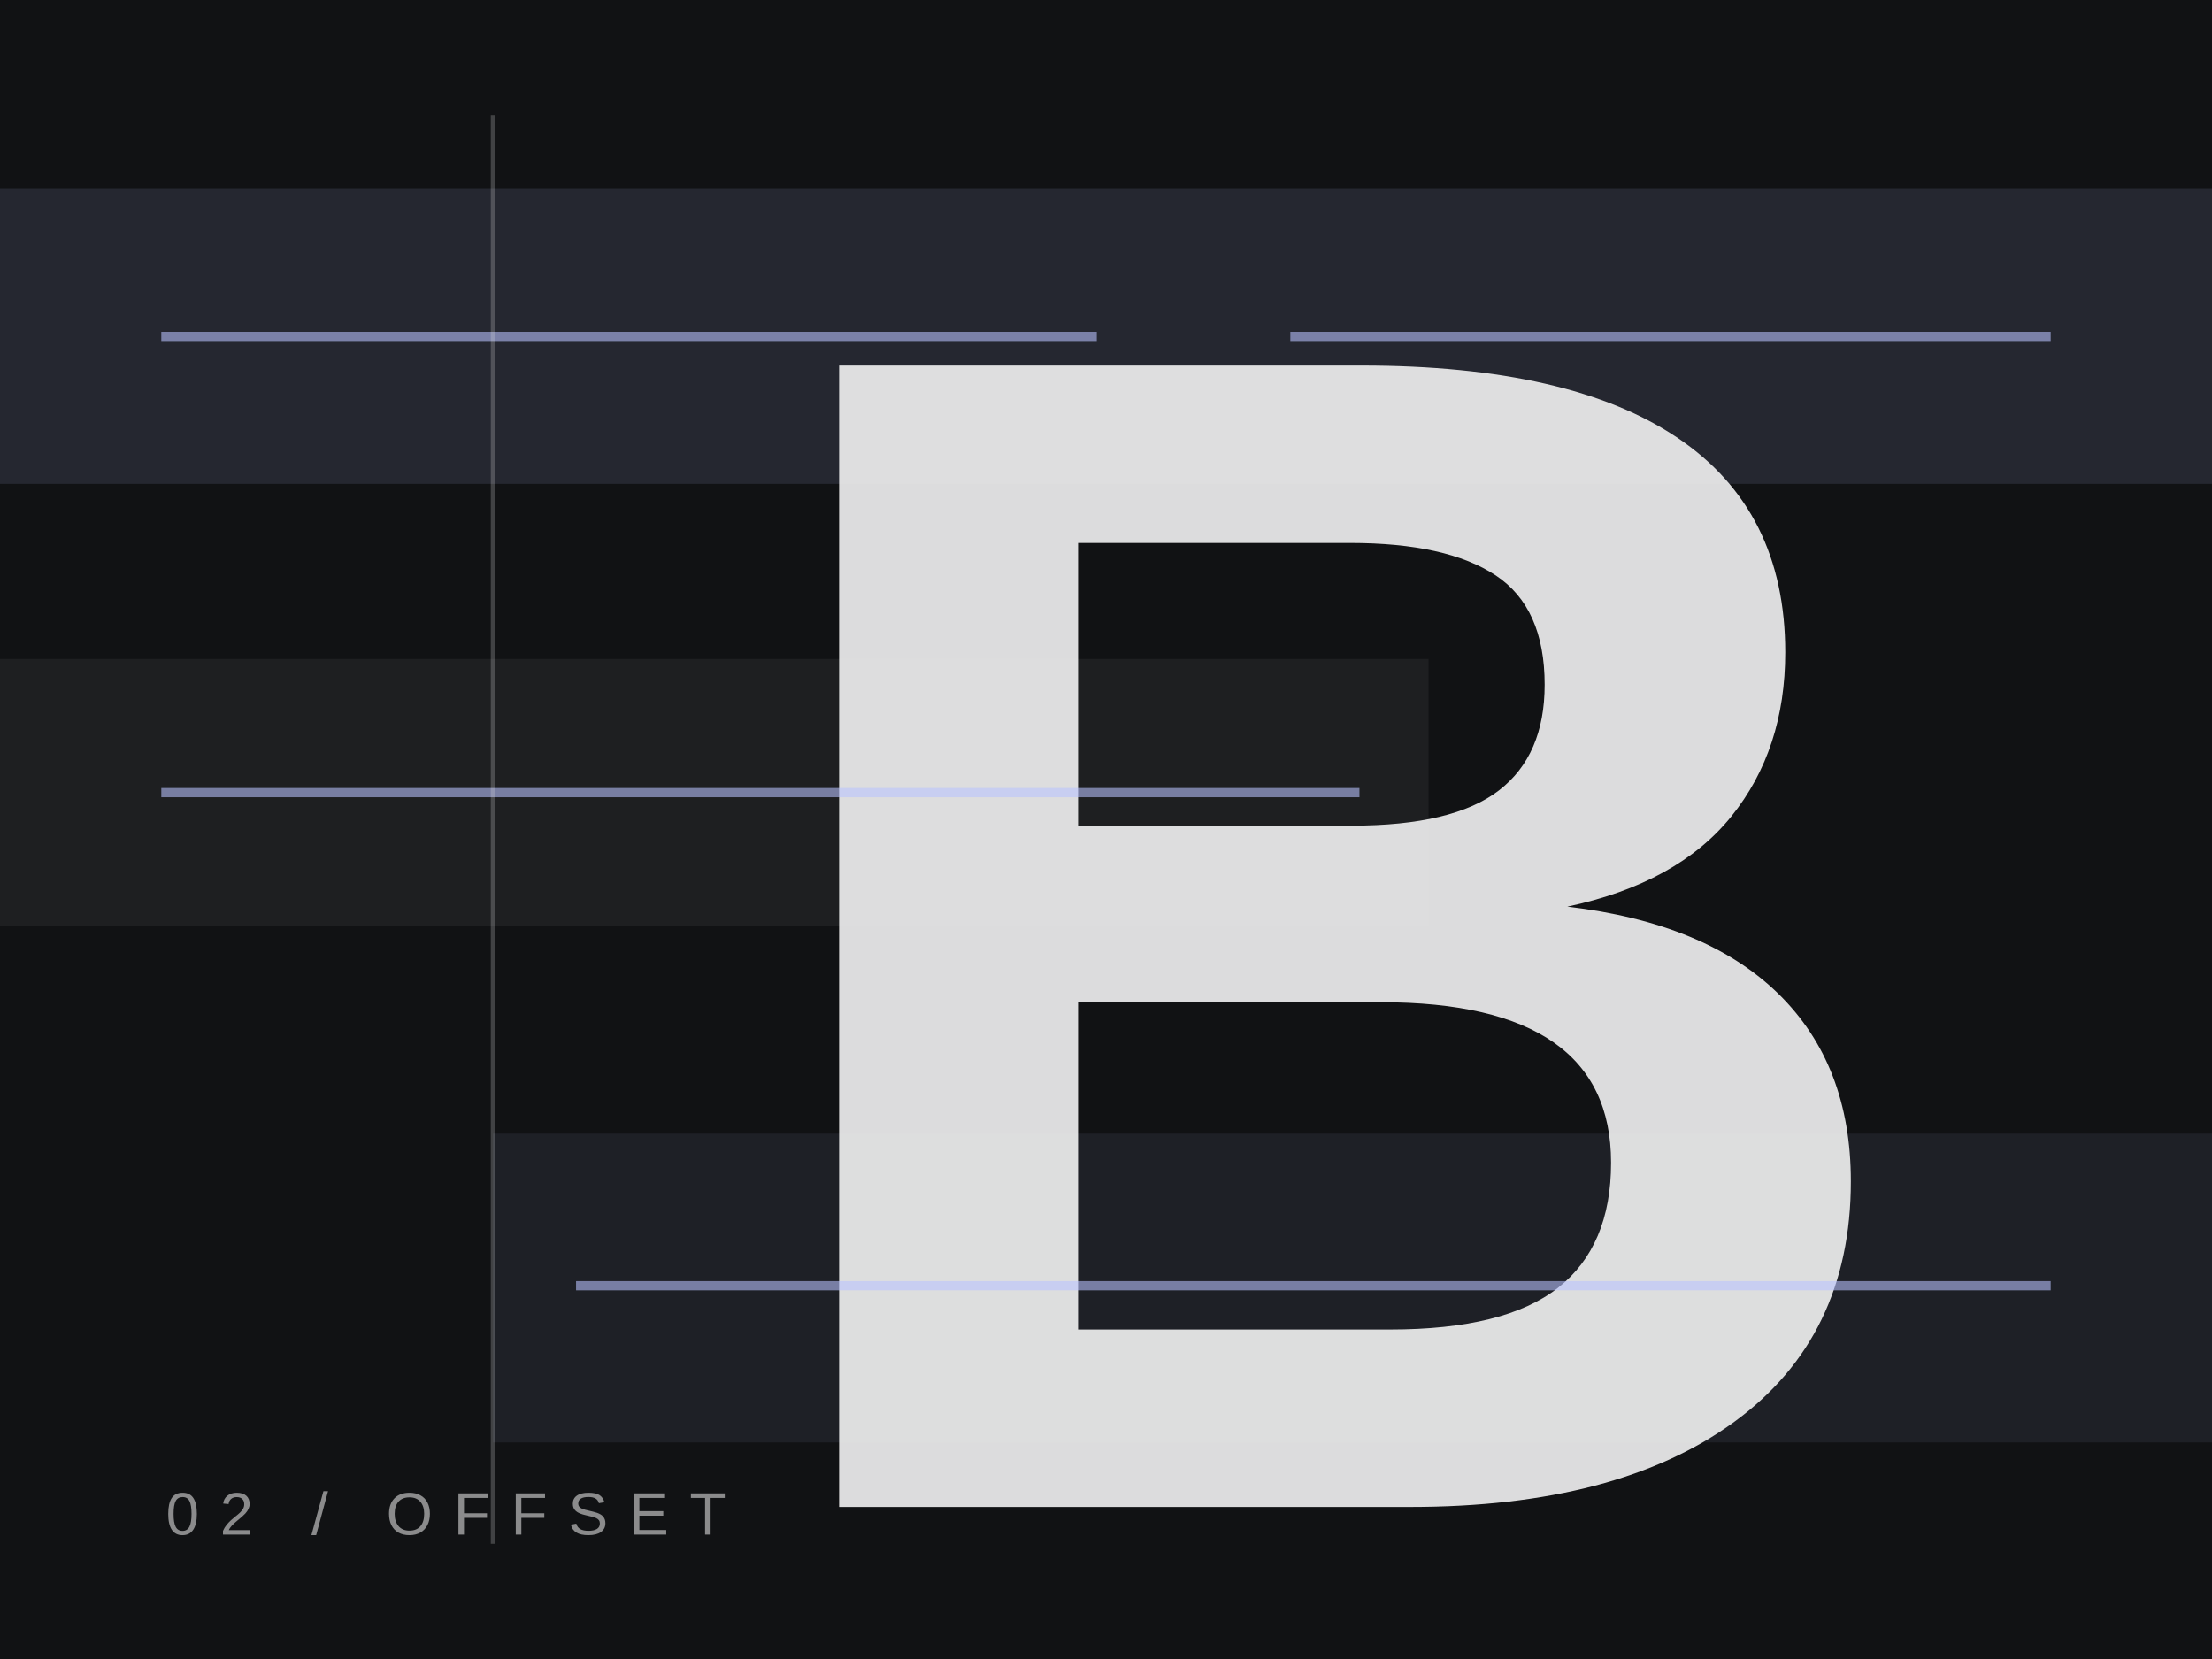
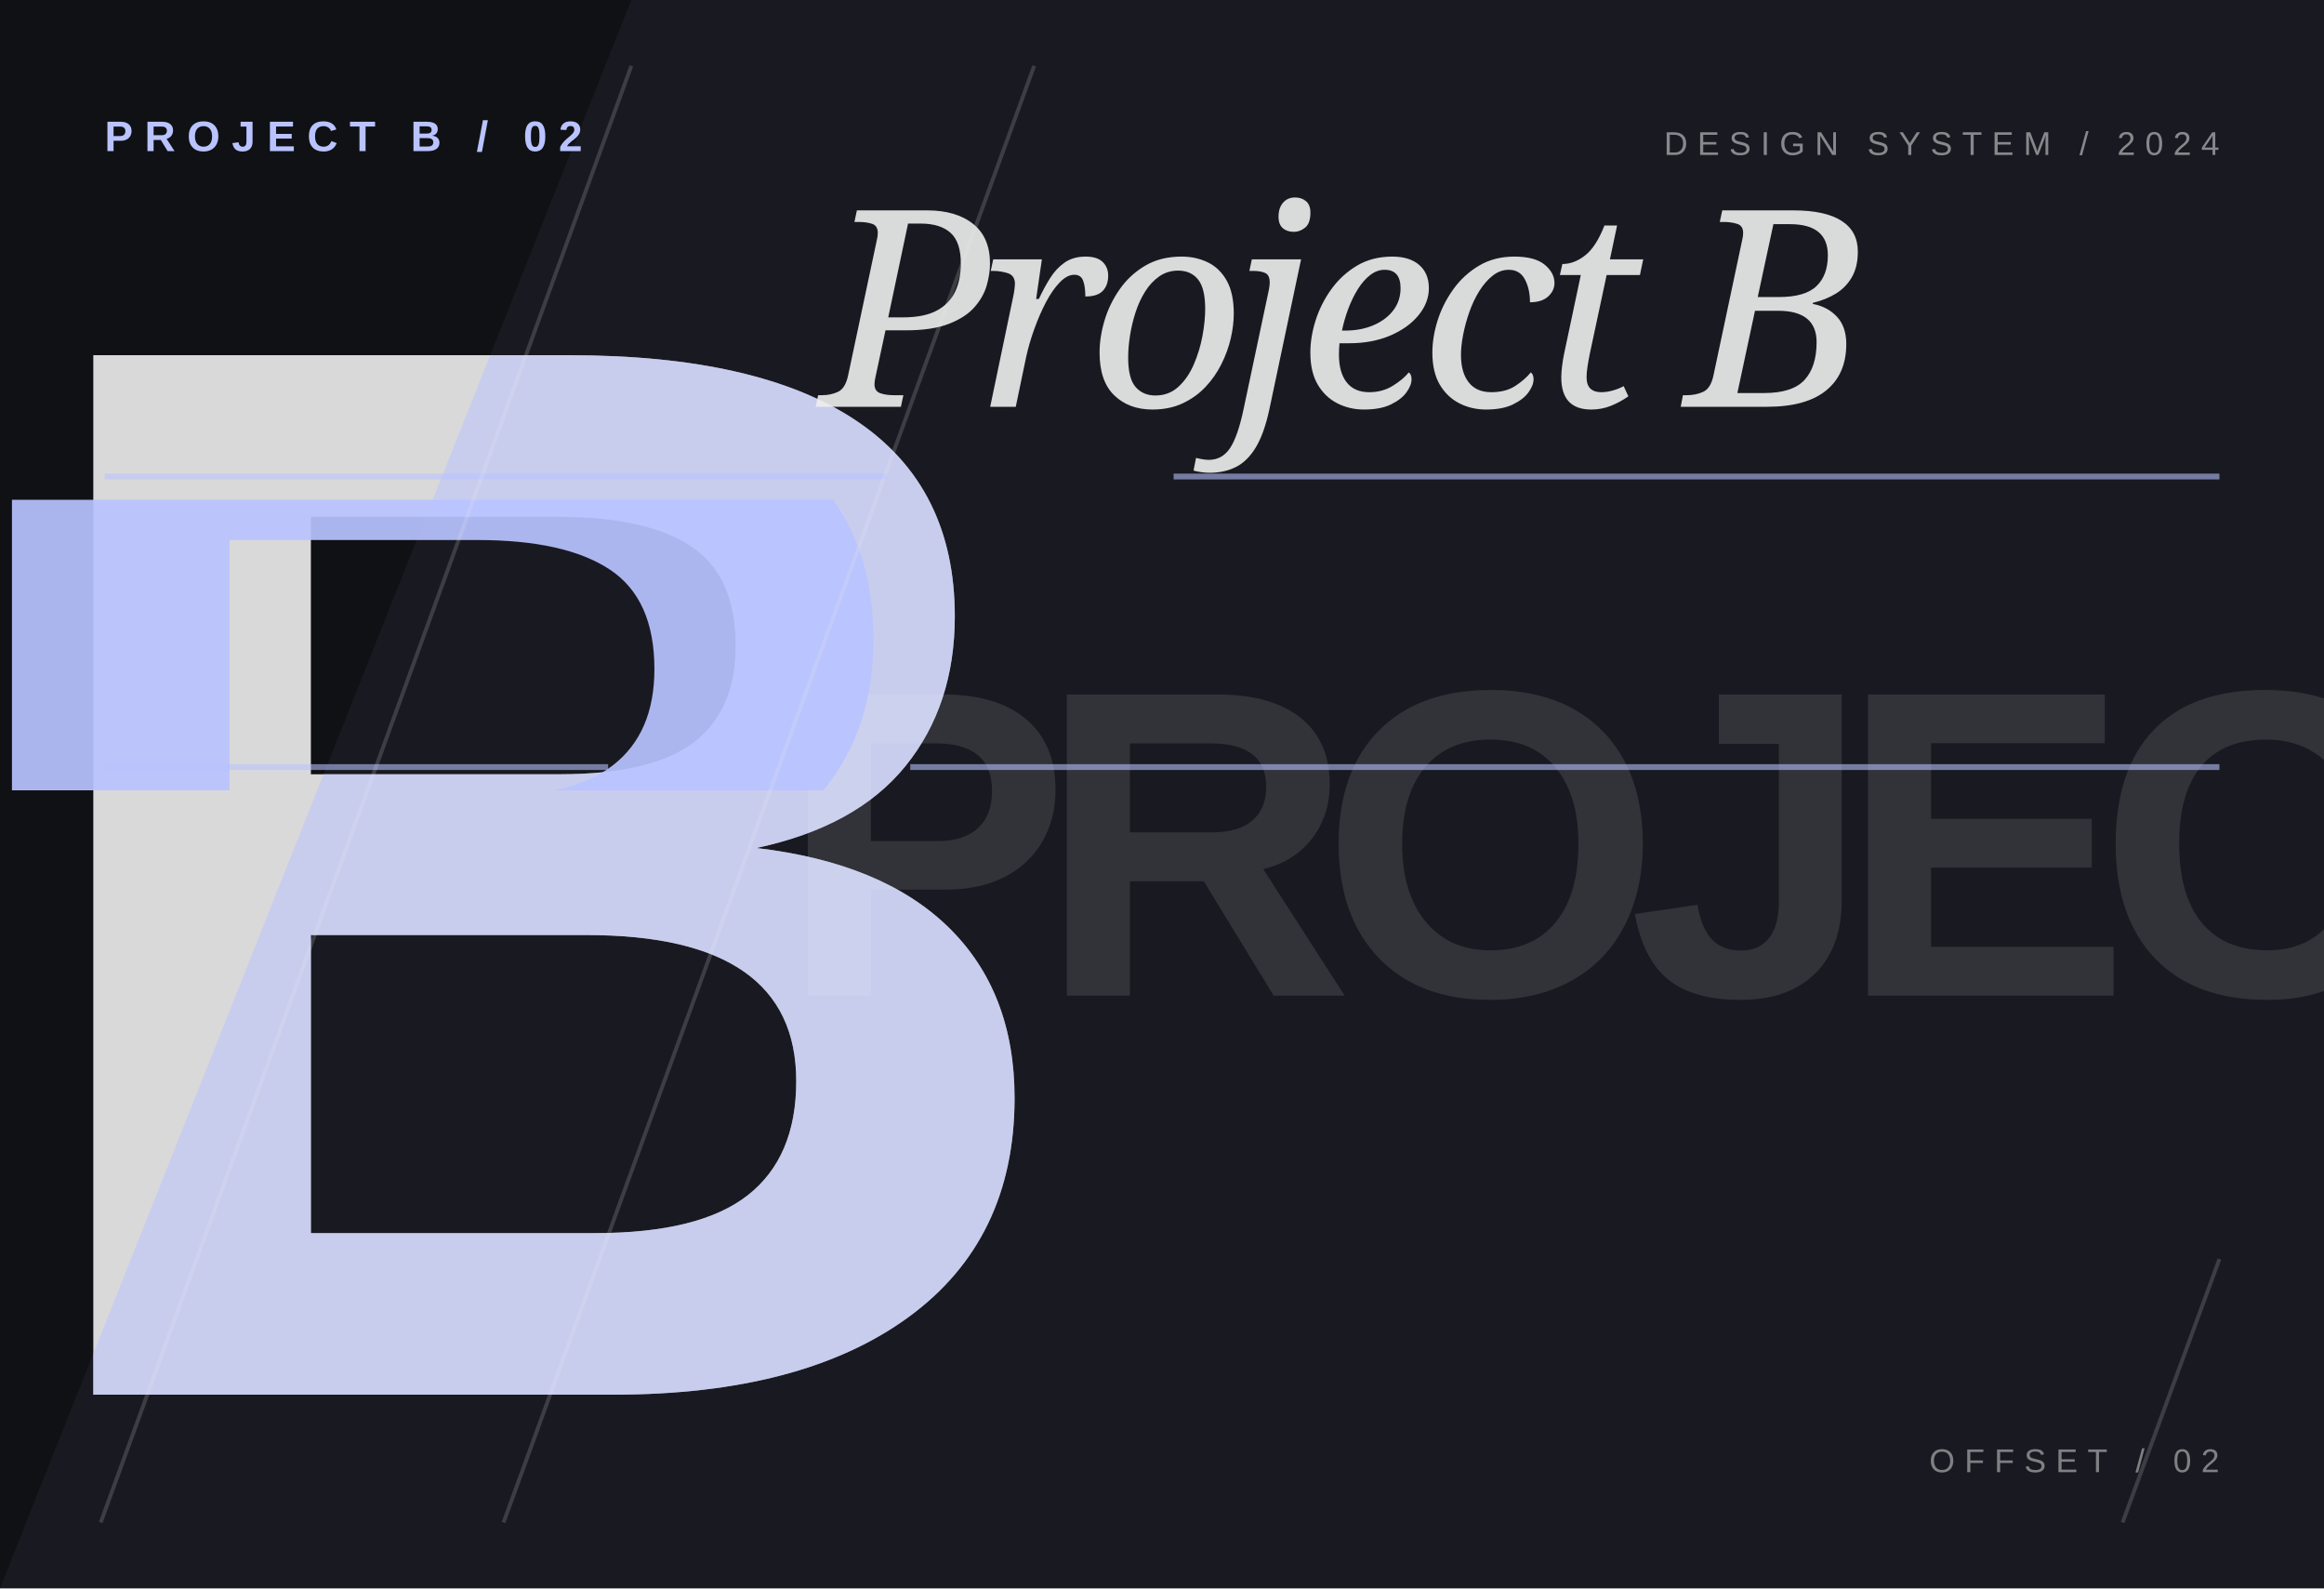
- <svg xmlns="http://www.w3.org/2000/svg" viewBox="0 0 960 720">
-   <rect width="960" height="720" fill="#111214" />
-   <rect x="0" y="82" width="960" height="128" fill="#b9c3ff" fill-opacity=".12" />
-   <rect x="0" y="286" width="620" height="116" fill="#eeeeee" fill-opacity=".06" />
-   <rect x="214" y="492" width="746" height="134" fill="#b9c3ff" fill-opacity=".08" />
-   <text x="316" y="654" fill="#eeeeee" fill-opacity=".92" font-family="Arial Black,Arial,sans-serif" font-size="720" font-weight="900" letter-spacing="-54">B</text>
-   <path d="M70 146h406M560 146h330M70 344h520M250 558h640" stroke="#b9c3ff" stroke-opacity=".58" stroke-width="4" />
-   <path d="M214 50v620" stroke="#eeeeee" stroke-opacity=".22" stroke-width="2" />
-   <text x="72" y="666" fill="#eeeeee" fill-opacity=".55" font-family="Arial,sans-serif" font-size="26" letter-spacing="9">02 / OFFSET</text>
+ <svg xmlns="http://www.w3.org/2000/svg" viewBox="0 0 1200 820">
+   <defs>
+     <clipPath id="b-slice">
+       <path d="M0 246h1200v150H0Z" />
+     </clipPath>
+     <clipPath id="b-field">
+       <path d="M326 0h874v820H0Z" />
+     </clipPath>
+   </defs>
+   <rect width="1200" height="820" fill="#101114" />
+   <path d="M326 0h874v820H0Z" fill="#b9c3ff" fill-opacity=".055" />
+   <text x="54" y="78" fill="#b9c3ff" font-family="Arial,sans-serif" font-size="22" font-weight="700" letter-spacing="6">PROJECT B / 02</text>
+   <text x="1146" y="80" text-anchor="end" fill="#eeeeee" fill-opacity=".52" font-family="Arial,sans-serif" font-size="17" letter-spacing="5">DESIGN SYSTEM / 2024</text>
+   <text x="-4" y="720" fill="#eeeeee" fill-opacity=".9" font-family="Arial Black,Arial,sans-serif" font-size="780" font-weight="900" letter-spacing="-68">B</text>
+   <g clip-path="url(#b-field)">
+     <text x="-4" y="720" fill="#b9c3ff" fill-opacity=".55" font-family="Arial Black,Arial,sans-serif" font-size="780" font-weight="900" letter-spacing="-68">B</text>
+   </g>
+   <text x="424" y="210" fill="#eeeeee" fill-opacity=".9" font-family="Georgia,serif" font-size="142" font-style="italic" letter-spacing="-7">Project B</text>
+   <text x="402" y="514" fill="#eeeeee" fill-opacity=".12" font-family="Arial Black,Arial,sans-serif" font-size="226" font-weight="900" letter-spacing="-17">PROJECT</text>
+   <g clip-path="url(#b-slice)" transform="translate(-42 12)">
+     <text x="-4" y="720" fill="#b9c3ff" fill-opacity=".92" font-family="Arial Black,Arial,sans-serif" font-size="780" font-weight="900" letter-spacing="-68">B</text>
+     <text x="424" y="210" fill="#b9c3ff" font-family="Georgia,serif" font-size="142" font-style="italic" letter-spacing="-7">Project B</text>
+   </g>
+   <path d="M54 246h404M606 246h540M54 396h260M470 396h676" stroke="#b9c3ff" stroke-opacity=".58" stroke-width="3" />
+   <path d="M326 34 52 786M534 34 260 786M1146 650l-50 136" stroke="#eeeeee" stroke-opacity=".17" stroke-width="2" />
+   <text x="1146" y="760" text-anchor="end" fill="#eeeeee" fill-opacity=".48" font-family="Arial,sans-serif" font-size="17" letter-spacing="5">OFFSET / 02</text>
</svg>
